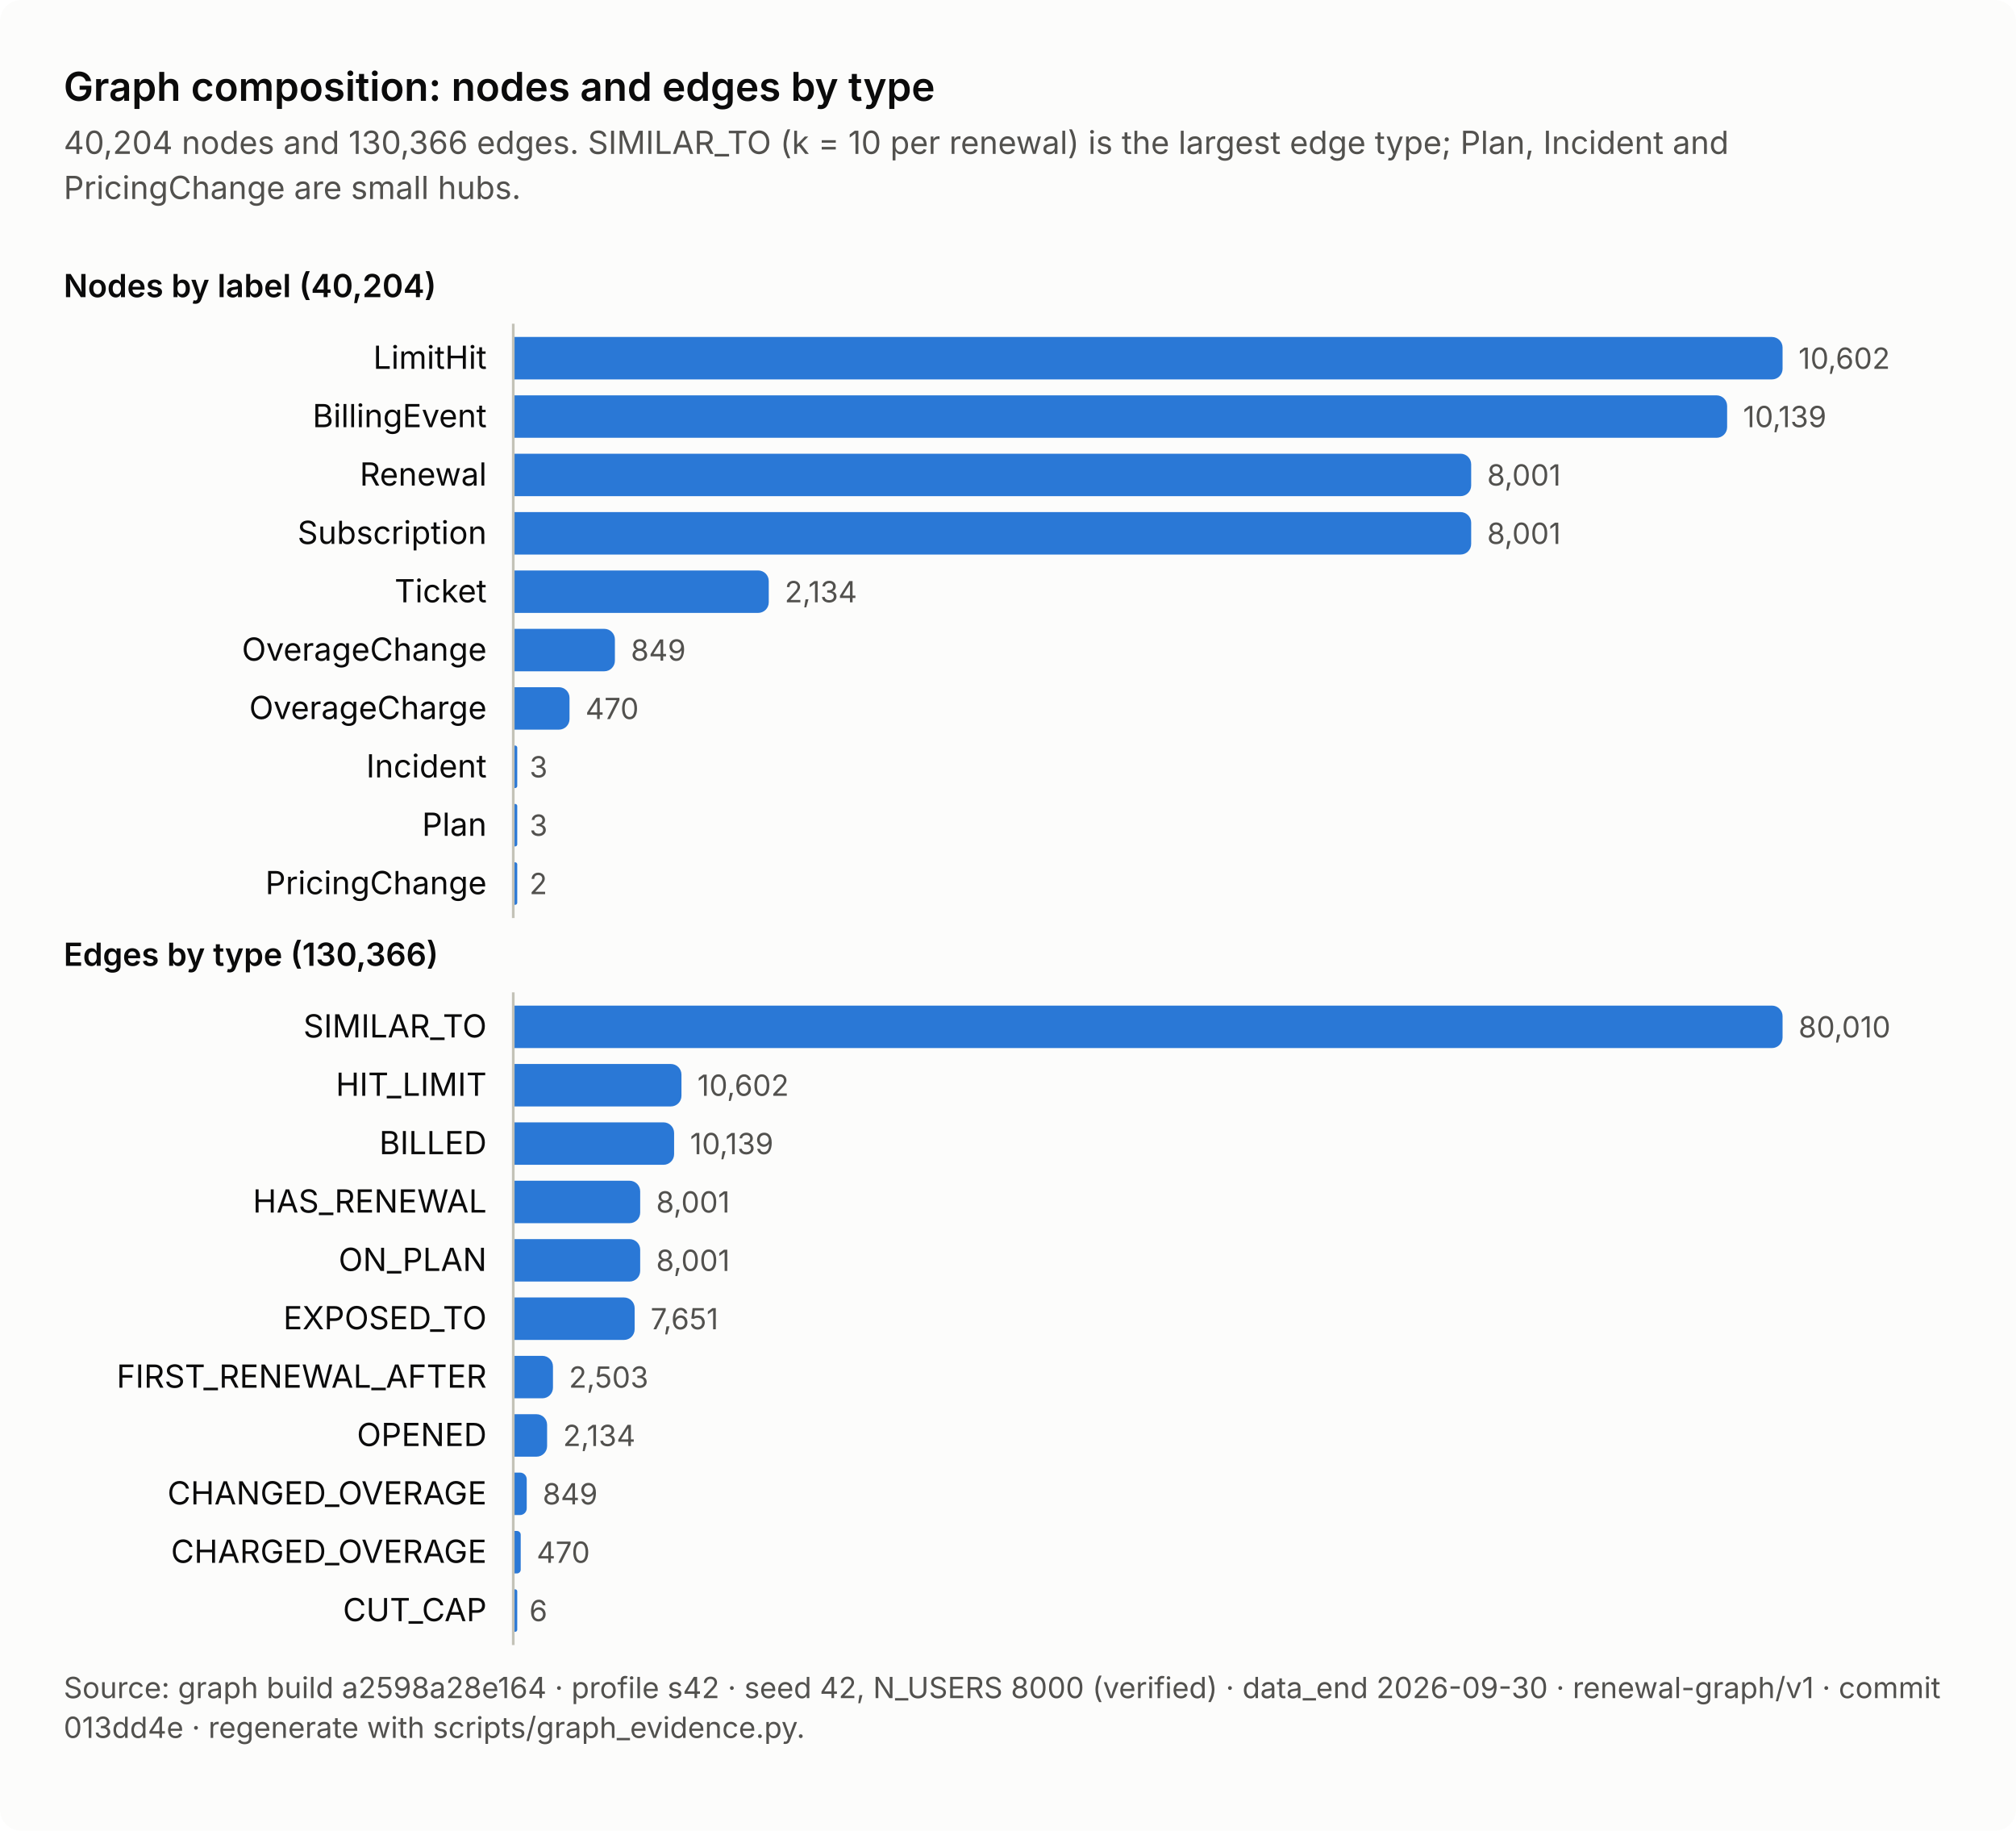
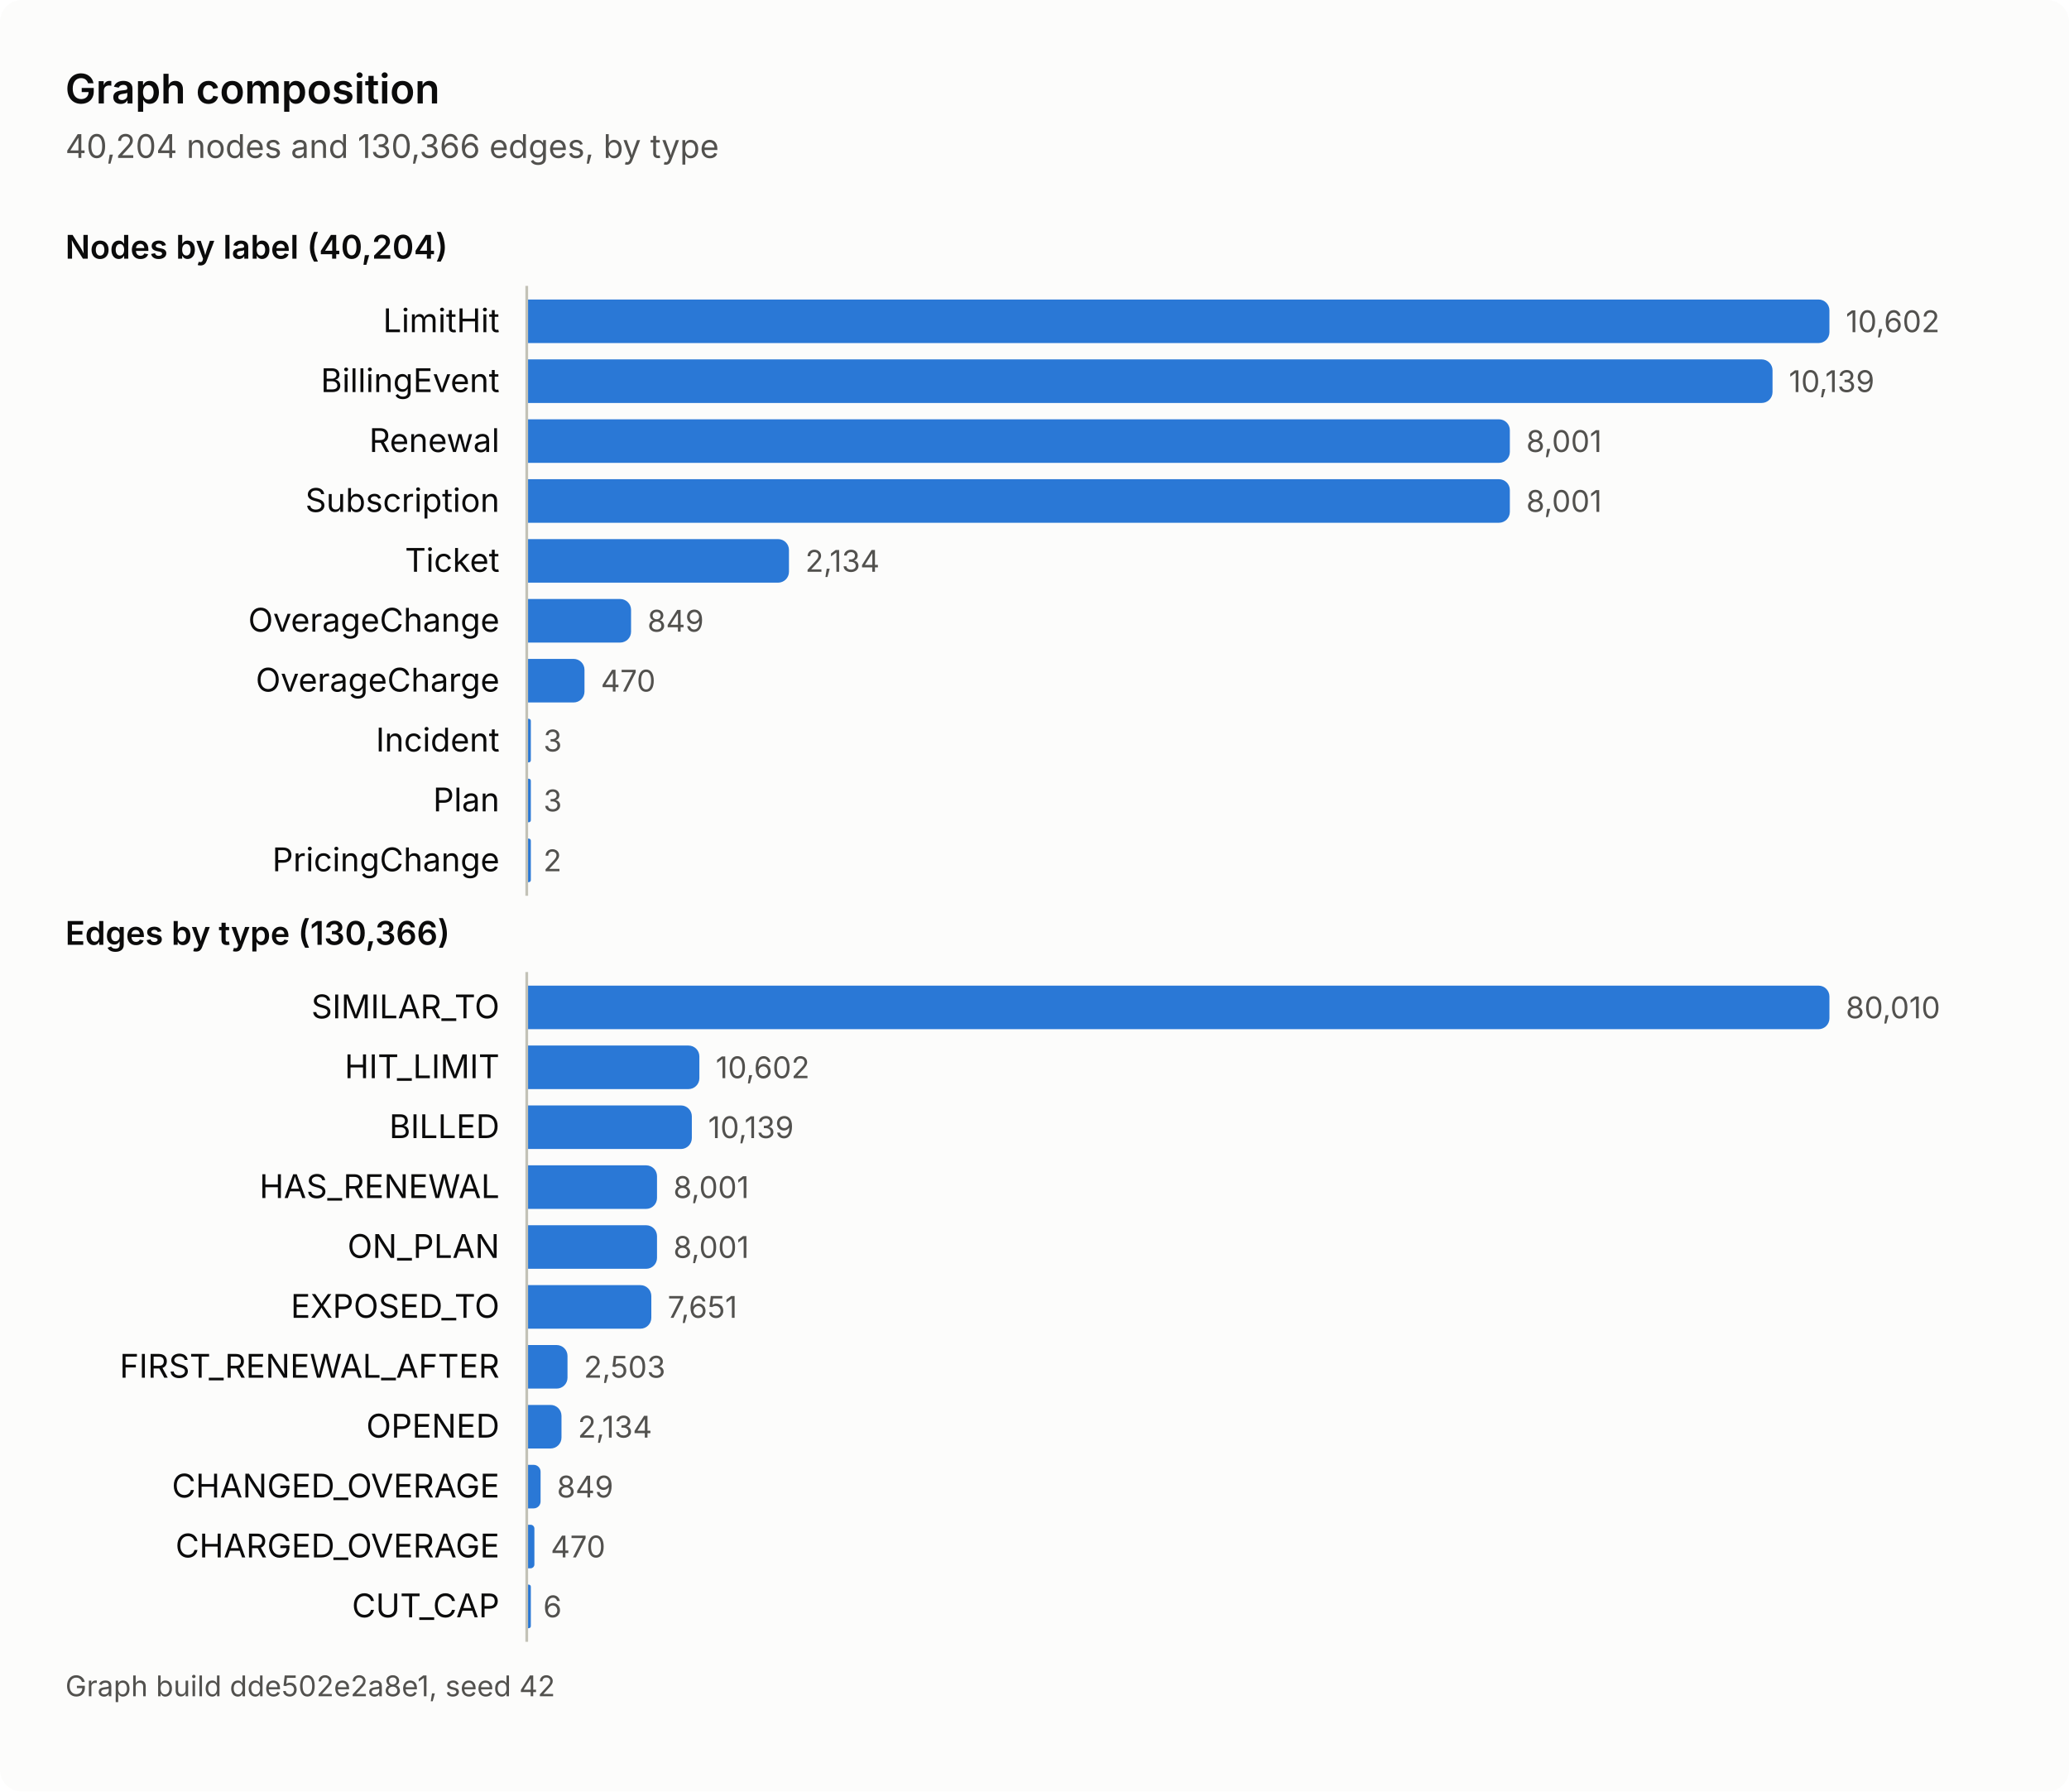
- <svg xmlns="http://www.w3.org/2000/svg" width="760" height="690" viewBox="0 0 760 690" role="img" font-family="system-ui, -apple-system, 'Segoe UI', sans-serif">
-   <rect width="760" height="690" rx="8" fill="#fcfcfb" />
-   <text x="24" y="38" font-size="15" fill="#0b0b0b" font-weight="600">Graph composition: nodes and edges by type</text>
-   <text x="24" y="58" font-size="12" fill="#52514e">40,204 nodes and 130,366 edges. SIMILAR_TO (k = 10 per renewal) is the largest edge type; Plan, Incident and</text>
-   <text x="24" y="75" font-size="12" fill="#52514e">PricingChange are small hubs.</text>
-   <text x="24" y="112" font-size="12" fill="#0b0b0b" font-weight="600">Nodes by label (40,204)</text>
+ <svg xmlns="http://www.w3.org/2000/svg" width="760" height="658" viewBox="0 0 760 658" role="img" font-family="system-ui, -apple-system, 'Segoe UI', sans-serif">
+   <rect width="760" height="658" rx="8" fill="#fcfcfb" />
+   <text x="24" y="38" font-size="15" fill="#0b0b0b" font-weight="600">Graph composition</text>
+   <text x="24" y="58" font-size="12" fill="#52514e">40,204 nodes and 130,366 edges, by type</text>
+   <text x="24" y="95" font-size="12" fill="#0b0b0b" font-weight="600">Nodes by label (40,204)</text>
  <g>
-     <text x="183.49" y="139" font-size="12" fill="#0b0b0b" text-anchor="end">LimitHit</text>
-     <path d="M193.49 127H668A4 4 0 0 1 672 131V139A4 4 0 0 1 668 143H193.49Z" fill="#2a78d6" />
-     <text x="678" y="139" font-size="11" fill="#52514e" font-variant-numeric="tabular-nums">10,602</text>
+     <text x="183.49" y="122" font-size="12" fill="#0b0b0b" text-anchor="end">LimitHit</text>
+     <path d="M193.49 110H668A4 4 0 0 1 672 114V122A4 4 0 0 1 668 126H193.49Z" fill="#2a78d6" />
+     <text x="678" y="122" font-size="11" fill="#52514e" font-variant-numeric="tabular-nums">10,602</text>
  </g>
  <g>
-     <text x="183.49" y="161" font-size="12" fill="#0b0b0b" text-anchor="end">BillingEvent</text>
-     <path d="M193.49 149H647.1A4 4 0 0 1 651.1 153V161A4 4 0 0 1 647.1 165H193.49Z" fill="#2a78d6" />
-     <text x="657.1" y="161" font-size="11" fill="#52514e" font-variant-numeric="tabular-nums">10,139</text>
+     <text x="183.49" y="144" font-size="12" fill="#0b0b0b" text-anchor="end">BillingEvent</text>
+     <path d="M193.49 132H647.1A4 4 0 0 1 651.1 136V144A4 4 0 0 1 647.1 148H193.49Z" fill="#2a78d6" />
+     <text x="657.1" y="144" font-size="11" fill="#52514e" font-variant-numeric="tabular-nums">10,139</text>
  </g>
  <g>
-     <text x="183.49" y="183" font-size="12" fill="#0b0b0b" text-anchor="end">Renewal</text>
-     <path d="M193.49 171H550.61A4 4 0 0 1 554.61 175V183A4 4 0 0 1 550.61 187H193.49Z" fill="#2a78d6" />
-     <text x="560.61" y="183" font-size="11" fill="#52514e" font-variant-numeric="tabular-nums">8,001</text>
+     <text x="183.49" y="166" font-size="12" fill="#0b0b0b" text-anchor="end">Renewal</text>
+     <path d="M193.49 154H550.61A4 4 0 0 1 554.61 158V166A4 4 0 0 1 550.61 170H193.49Z" fill="#2a78d6" />
+     <text x="560.61" y="166" font-size="11" fill="#52514e" font-variant-numeric="tabular-nums">8,001</text>
  </g>
  <g>
-     <text x="183.49" y="205" font-size="12" fill="#0b0b0b" text-anchor="end">Subscription</text>
-     <path d="M193.49 193H550.61A4 4 0 0 1 554.61 197V205A4 4 0 0 1 550.61 209H193.49Z" fill="#2a78d6" />
-     <text x="560.61" y="205" font-size="11" fill="#52514e" font-variant-numeric="tabular-nums">8,001</text>
+     <text x="183.49" y="188" font-size="12" fill="#0b0b0b" text-anchor="end">Subscription</text>
+     <path d="M193.49 176H550.61A4 4 0 0 1 554.61 180V188A4 4 0 0 1 550.61 192H193.49Z" fill="#2a78d6" />
+     <text x="560.61" y="188" font-size="11" fill="#52514e" font-variant-numeric="tabular-nums">8,001</text>
  </g>
  <g>
-     <text x="183.49" y="227" font-size="12" fill="#0b0b0b" text-anchor="end">Ticket</text>
-     <path d="M193.49 215H285.81A4 4 0 0 1 289.81 219V227A4 4 0 0 1 285.81 231H193.49Z" fill="#2a78d6" />
-     <text x="295.81" y="227" font-size="11" fill="#52514e" font-variant-numeric="tabular-nums">2,134</text>
+     <text x="183.49" y="210" font-size="12" fill="#0b0b0b" text-anchor="end">Ticket</text>
+     <path d="M193.49 198H285.81A4 4 0 0 1 289.81 202V210A4 4 0 0 1 285.81 214H193.49Z" fill="#2a78d6" />
+     <text x="295.81" y="210" font-size="11" fill="#52514e" font-variant-numeric="tabular-nums">2,134</text>
  </g>
  <g>
-     <text x="183.49" y="249" font-size="12" fill="#0b0b0b" text-anchor="end">OverageChange</text>
-     <path d="M193.49 237H227.81A4 4 0 0 1 231.81 241V249A4 4 0 0 1 227.81 253H193.49Z" fill="#2a78d6" />
-     <text x="237.81" y="249" font-size="11" fill="#52514e" font-variant-numeric="tabular-nums">849</text>
+     <text x="183.49" y="232" font-size="12" fill="#0b0b0b" text-anchor="end">OverageChange</text>
+     <path d="M193.49 220H227.81A4 4 0 0 1 231.81 224V232A4 4 0 0 1 227.81 236H193.49Z" fill="#2a78d6" />
+     <text x="237.81" y="232" font-size="11" fill="#52514e" font-variant-numeric="tabular-nums">849</text>
  </g>
  <g>
-     <text x="183.49" y="271" font-size="12" fill="#0b0b0b" text-anchor="end">OverageCharge</text>
-     <path d="M193.49 259H210.7A4 4 0 0 1 214.7 263V271A4 4 0 0 1 210.7 275H193.49Z" fill="#2a78d6" />
-     <text x="220.7" y="271" font-size="11" fill="#52514e" font-variant-numeric="tabular-nums">470</text>
+     <text x="183.49" y="254" font-size="12" fill="#0b0b0b" text-anchor="end">OverageCharge</text>
+     <path d="M193.49 242H210.7A4 4 0 0 1 214.7 246V254A4 4 0 0 1 210.7 258H193.49Z" fill="#2a78d6" />
+     <text x="220.7" y="254" font-size="11" fill="#52514e" font-variant-numeric="tabular-nums">470</text>
  </g>
  <g>
-     <text x="183.49" y="293" font-size="12" fill="#0b0b0b" text-anchor="end">Incident</text>
-     <path d="M193.49 281H194.24A0.75 0.75 0 0 1 194.99 281.75V296.25A0.75 0.75 0 0 1 194.24 297H193.49Z" fill="#2a78d6" />
-     <text x="199.62" y="293" font-size="11" fill="#52514e" font-variant-numeric="tabular-nums">3</text>
+     <text x="183.49" y="276" font-size="12" fill="#0b0b0b" text-anchor="end">Incident</text>
+     <path d="M193.49 264H194.24A0.75 0.75 0 0 1 194.99 264.75V279.25A0.75 0.75 0 0 1 194.24 280H193.49Z" fill="#2a78d6" />
+     <text x="199.62" y="276" font-size="11" fill="#52514e" font-variant-numeric="tabular-nums">3</text>
  </g>
  <g>
-     <text x="183.49" y="315" font-size="12" fill="#0b0b0b" text-anchor="end">Plan</text>
-     <path d="M193.49 303H194.24A0.75 0.75 0 0 1 194.99 303.75V318.25A0.75 0.75 0 0 1 194.24 319H193.49Z" fill="#2a78d6" />
-     <text x="199.62" y="315" font-size="11" fill="#52514e" font-variant-numeric="tabular-nums">3</text>
+     <text x="183.49" y="298" font-size="12" fill="#0b0b0b" text-anchor="end">Plan</text>
+     <path d="M193.49 286H194.24A0.75 0.75 0 0 1 194.99 286.75V301.25A0.75 0.75 0 0 1 194.24 302H193.49Z" fill="#2a78d6" />
+     <text x="199.62" y="298" font-size="11" fill="#52514e" font-variant-numeric="tabular-nums">3</text>
  </g>
  <g>
-     <text x="183.49" y="337" font-size="12" fill="#0b0b0b" text-anchor="end">PricingChange</text>
-     <path d="M193.49 325H194.24A0.75 0.75 0 0 1 194.99 325.75V340.25A0.75 0.75 0 0 1 194.24 341H193.49Z" fill="#2a78d6" />
-     <text x="199.58" y="337" font-size="11" fill="#52514e" font-variant-numeric="tabular-nums">2</text>
+     <text x="183.49" y="320" font-size="12" fill="#0b0b0b" text-anchor="end">PricingChange</text>
+     <path d="M193.49 308H194.24A0.75 0.75 0 0 1 194.99 308.75V323.25A0.75 0.75 0 0 1 194.24 324H193.49Z" fill="#2a78d6" />
+     <text x="199.58" y="320" font-size="11" fill="#52514e" font-variant-numeric="tabular-nums">2</text>
  </g>
-   <line x1="193.49" y1="122" x2="193.49" y2="346" stroke="#c3c2b7" stroke-width="1" />
-   <text x="24" y="364" font-size="12" fill="#0b0b0b" font-weight="600">Edges by type (130,366)</text>
+   <line x1="193.49" y1="105" x2="193.49" y2="329" stroke="#c3c2b7" stroke-width="1" />
+   <text x="24" y="347" font-size="12" fill="#0b0b0b" font-weight="600">Edges by type (130,366)</text>
  <g>
-     <text x="183.49" y="391" font-size="12" fill="#0b0b0b" text-anchor="end">SIMILAR_TO</text>
-     <path d="M193.49 379H668A4 4 0 0 1 672 383V391A4 4 0 0 1 668 395H193.49Z" fill="#2a78d6" />
-     <text x="678" y="391" font-size="11" fill="#52514e" font-variant-numeric="tabular-nums">80,010</text>
+     <text x="183.49" y="374" font-size="12" fill="#0b0b0b" text-anchor="end">SIMILAR_TO</text>
+     <path d="M193.49 362H668A4 4 0 0 1 672 366V374A4 4 0 0 1 668 378H193.49Z" fill="#2a78d6" />
+     <text x="678" y="374" font-size="11" fill="#52514e" font-variant-numeric="tabular-nums">80,010</text>
  </g>
  <g>
-     <text x="183.49" y="413" font-size="12" fill="#0b0b0b" text-anchor="end">HIT_LIMIT</text>
-     <path d="M193.49 401H252.9A4 4 0 0 1 256.9 405V413A4 4 0 0 1 252.9 417H193.49Z" fill="#2a78d6" />
-     <text x="262.9" y="413" font-size="11" fill="#52514e" font-variant-numeric="tabular-nums">10,602</text>
+     <text x="183.49" y="396" font-size="12" fill="#0b0b0b" text-anchor="end">HIT_LIMIT</text>
+     <path d="M193.49 384H252.9A4 4 0 0 1 256.9 388V396A4 4 0 0 1 252.9 400H193.49Z" fill="#2a78d6" />
+     <text x="262.9" y="396" font-size="11" fill="#52514e" font-variant-numeric="tabular-nums">10,602</text>
  </g>
  <g>
-     <text x="183.49" y="435" font-size="12" fill="#0b0b0b" text-anchor="end">BILLED</text>
-     <path d="M193.49 423H250.13A4 4 0 0 1 254.13 427V435A4 4 0 0 1 250.13 439H193.49Z" fill="#2a78d6" />
-     <text x="260.13" y="435" font-size="11" fill="#52514e" font-variant-numeric="tabular-nums">10,139</text>
+     <text x="183.49" y="418" font-size="12" fill="#0b0b0b" text-anchor="end">BILLED</text>
+     <path d="M193.49 406H250.13A4 4 0 0 1 254.13 410V418A4 4 0 0 1 250.13 422H193.49Z" fill="#2a78d6" />
+     <text x="260.13" y="418" font-size="11" fill="#52514e" font-variant-numeric="tabular-nums">10,139</text>
  </g>
  <g>
-     <text x="183.49" y="457" font-size="12" fill="#0b0b0b" text-anchor="end">HAS_RENEWAL</text>
-     <path d="M193.49 445H237.34A4 4 0 0 1 241.34 449V457A4 4 0 0 1 237.34 461H193.49Z" fill="#2a78d6" />
-     <text x="247.34" y="457" font-size="11" fill="#52514e" font-variant-numeric="tabular-nums">8,001</text>
+     <text x="183.49" y="440" font-size="12" fill="#0b0b0b" text-anchor="end">HAS_RENEWAL</text>
+     <path d="M193.49 428H237.34A4 4 0 0 1 241.34 432V440A4 4 0 0 1 237.34 444H193.49Z" fill="#2a78d6" />
+     <text x="247.34" y="440" font-size="11" fill="#52514e" font-variant-numeric="tabular-nums">8,001</text>
  </g>
  <g>
-     <text x="183.49" y="479" font-size="12" fill="#0b0b0b" text-anchor="end">ON_PLAN</text>
-     <path d="M193.49 467H237.34A4 4 0 0 1 241.34 471V479A4 4 0 0 1 237.34 483H193.49Z" fill="#2a78d6" />
-     <text x="247.34" y="479" font-size="11" fill="#52514e" font-variant-numeric="tabular-nums">8,001</text>
+     <text x="183.49" y="462" font-size="12" fill="#0b0b0b" text-anchor="end">ON_PLAN</text>
+     <path d="M193.49 450H237.34A4 4 0 0 1 241.34 454V462A4 4 0 0 1 237.34 466H193.49Z" fill="#2a78d6" />
+     <text x="247.34" y="462" font-size="11" fill="#52514e" font-variant-numeric="tabular-nums">8,001</text>
  </g>
  <g>
-     <text x="183.49" y="501" font-size="12" fill="#0b0b0b" text-anchor="end">EXPOSED_TO</text>
-     <path d="M193.49 489H235.25A4 4 0 0 1 239.25 493V501A4 4 0 0 1 235.25 505H193.49Z" fill="#2a78d6" />
-     <text x="245.25" y="501" font-size="11" fill="#52514e" font-variant-numeric="tabular-nums">7,651</text>
+     <text x="183.49" y="484" font-size="12" fill="#0b0b0b" text-anchor="end">EXPOSED_TO</text>
+     <path d="M193.49 472H235.25A4 4 0 0 1 239.25 476V484A4 4 0 0 1 235.25 488H193.49Z" fill="#2a78d6" />
+     <text x="245.25" y="484" font-size="11" fill="#52514e" font-variant-numeric="tabular-nums">7,651</text>
  </g>
  <g>
-     <text x="183.49" y="523" font-size="12" fill="#0b0b0b" text-anchor="end">FIRST_RENEWAL_AFTER</text>
-     <path d="M193.49 511H204.46A4 4 0 0 1 208.46 515V523A4 4 0 0 1 204.46 527H193.49Z" fill="#2a78d6" />
-     <text x="214.46" y="523" font-size="11" fill="#52514e" font-variant-numeric="tabular-nums">2,503</text>
+     <text x="183.49" y="506" font-size="12" fill="#0b0b0b" text-anchor="end">FIRST_RENEWAL_AFTER</text>
+     <path d="M193.49 494H204.46A4 4 0 0 1 208.46 498V506A4 4 0 0 1 204.46 510H193.49Z" fill="#2a78d6" />
+     <text x="214.46" y="506" font-size="11" fill="#52514e" font-variant-numeric="tabular-nums">2,503</text>
  </g>
  <g>
-     <text x="183.49" y="545" font-size="12" fill="#0b0b0b" text-anchor="end">OPENED</text>
-     <path d="M193.49 533H202.25A4 4 0 0 1 206.25 537V545A4 4 0 0 1 202.25 549H193.49Z" fill="#2a78d6" />
-     <text x="212.25" y="545" font-size="11" fill="#52514e" font-variant-numeric="tabular-nums">2,134</text>
+     <text x="183.49" y="528" font-size="12" fill="#0b0b0b" text-anchor="end">OPENED</text>
+     <path d="M193.49 516H202.25A4 4 0 0 1 206.25 520V528A4 4 0 0 1 202.25 532H193.49Z" fill="#2a78d6" />
+     <text x="212.25" y="528" font-size="11" fill="#52514e" font-variant-numeric="tabular-nums">2,134</text>
  </g>
  <g>
-     <text x="183.49" y="567" font-size="12" fill="#0b0b0b" text-anchor="end">CHANGED_OVERAGE</text>
-     <path d="M193.49 555H196.03A2.54 2.54 0 0 1 198.57 557.54V568.46A2.54 2.54 0 0 1 196.03 571H193.49Z" fill="#2a78d6" />
-     <text x="204.57" y="567" font-size="11" fill="#52514e" font-variant-numeric="tabular-nums">849</text>
+     <text x="183.49" y="550" font-size="12" fill="#0b0b0b" text-anchor="end">CHANGED_OVERAGE</text>
+     <path d="M193.49 538H196.03A2.54 2.54 0 0 1 198.57 540.54V551.46A2.54 2.54 0 0 1 196.03 554H193.49Z" fill="#2a78d6" />
+     <text x="204.57" y="550" font-size="11" fill="#52514e" font-variant-numeric="tabular-nums">849</text>
  </g>
  <g>
-     <text x="183.49" y="589" font-size="12" fill="#0b0b0b" text-anchor="end">CHARGED_OVERAGE</text>
-     <path d="M193.49 577H194.89A1.41 1.41 0 0 1 196.3 578.41V591.59A1.41 1.41 0 0 1 194.89 593H193.49Z" fill="#2a78d6" />
-     <text x="202.3" y="589" font-size="11" fill="#52514e" font-variant-numeric="tabular-nums">470</text>
+     <text x="183.49" y="572" font-size="12" fill="#0b0b0b" text-anchor="end">CHARGED_OVERAGE</text>
+     <path d="M193.49 560H194.89A1.41 1.41 0 0 1 196.3 561.41V574.59A1.41 1.41 0 0 1 194.89 576H193.49Z" fill="#2a78d6" />
+     <text x="202.3" y="572" font-size="11" fill="#52514e" font-variant-numeric="tabular-nums">470</text>
  </g>
  <g>
-     <text x="183.49" y="611" font-size="12" fill="#0b0b0b" text-anchor="end">CUT_CAP</text>
-     <path d="M193.49 599H194.24A0.75 0.75 0 0 1 194.99 599.75V614.25A0.75 0.75 0 0 1 194.24 615H193.49Z" fill="#2a78d6" />
-     <text x="199.53" y="611" font-size="11" fill="#52514e" font-variant-numeric="tabular-nums">6</text>
+     <text x="183.49" y="594" font-size="12" fill="#0b0b0b" text-anchor="end">CUT_CAP</text>
+     <path d="M193.49 582H194.24A0.75 0.75 0 0 1 194.99 582.75V597.25A0.75 0.75 0 0 1 194.24 598H193.49Z" fill="#2a78d6" />
+     <text x="199.53" y="594" font-size="11" fill="#52514e" font-variant-numeric="tabular-nums">6</text>
  </g>
-   <line x1="193.49" y1="374" x2="193.49" y2="620" stroke="#c3c2b7" stroke-width="1" />
-   <text x="24" y="640" font-size="11" fill="#52514e">Source: graph build a2598a28e164 · profile s42 · seed 42, N_USERS 8000 (verified) · data_end 2026-09-30 · renewal-graph/v1 · commit</text>
-   <text x="24" y="655" font-size="11" fill="#52514e">013dd4e · regenerate with scripts/graph_evidence.py.</text>
+   <line x1="193.49" y1="357" x2="193.49" y2="603" stroke="#c3c2b7" stroke-width="1" />
+   <text x="24" y="623" font-size="10.5" fill="#52514e">Graph build dde502e2a8e1, seed 42</text>
</svg>
